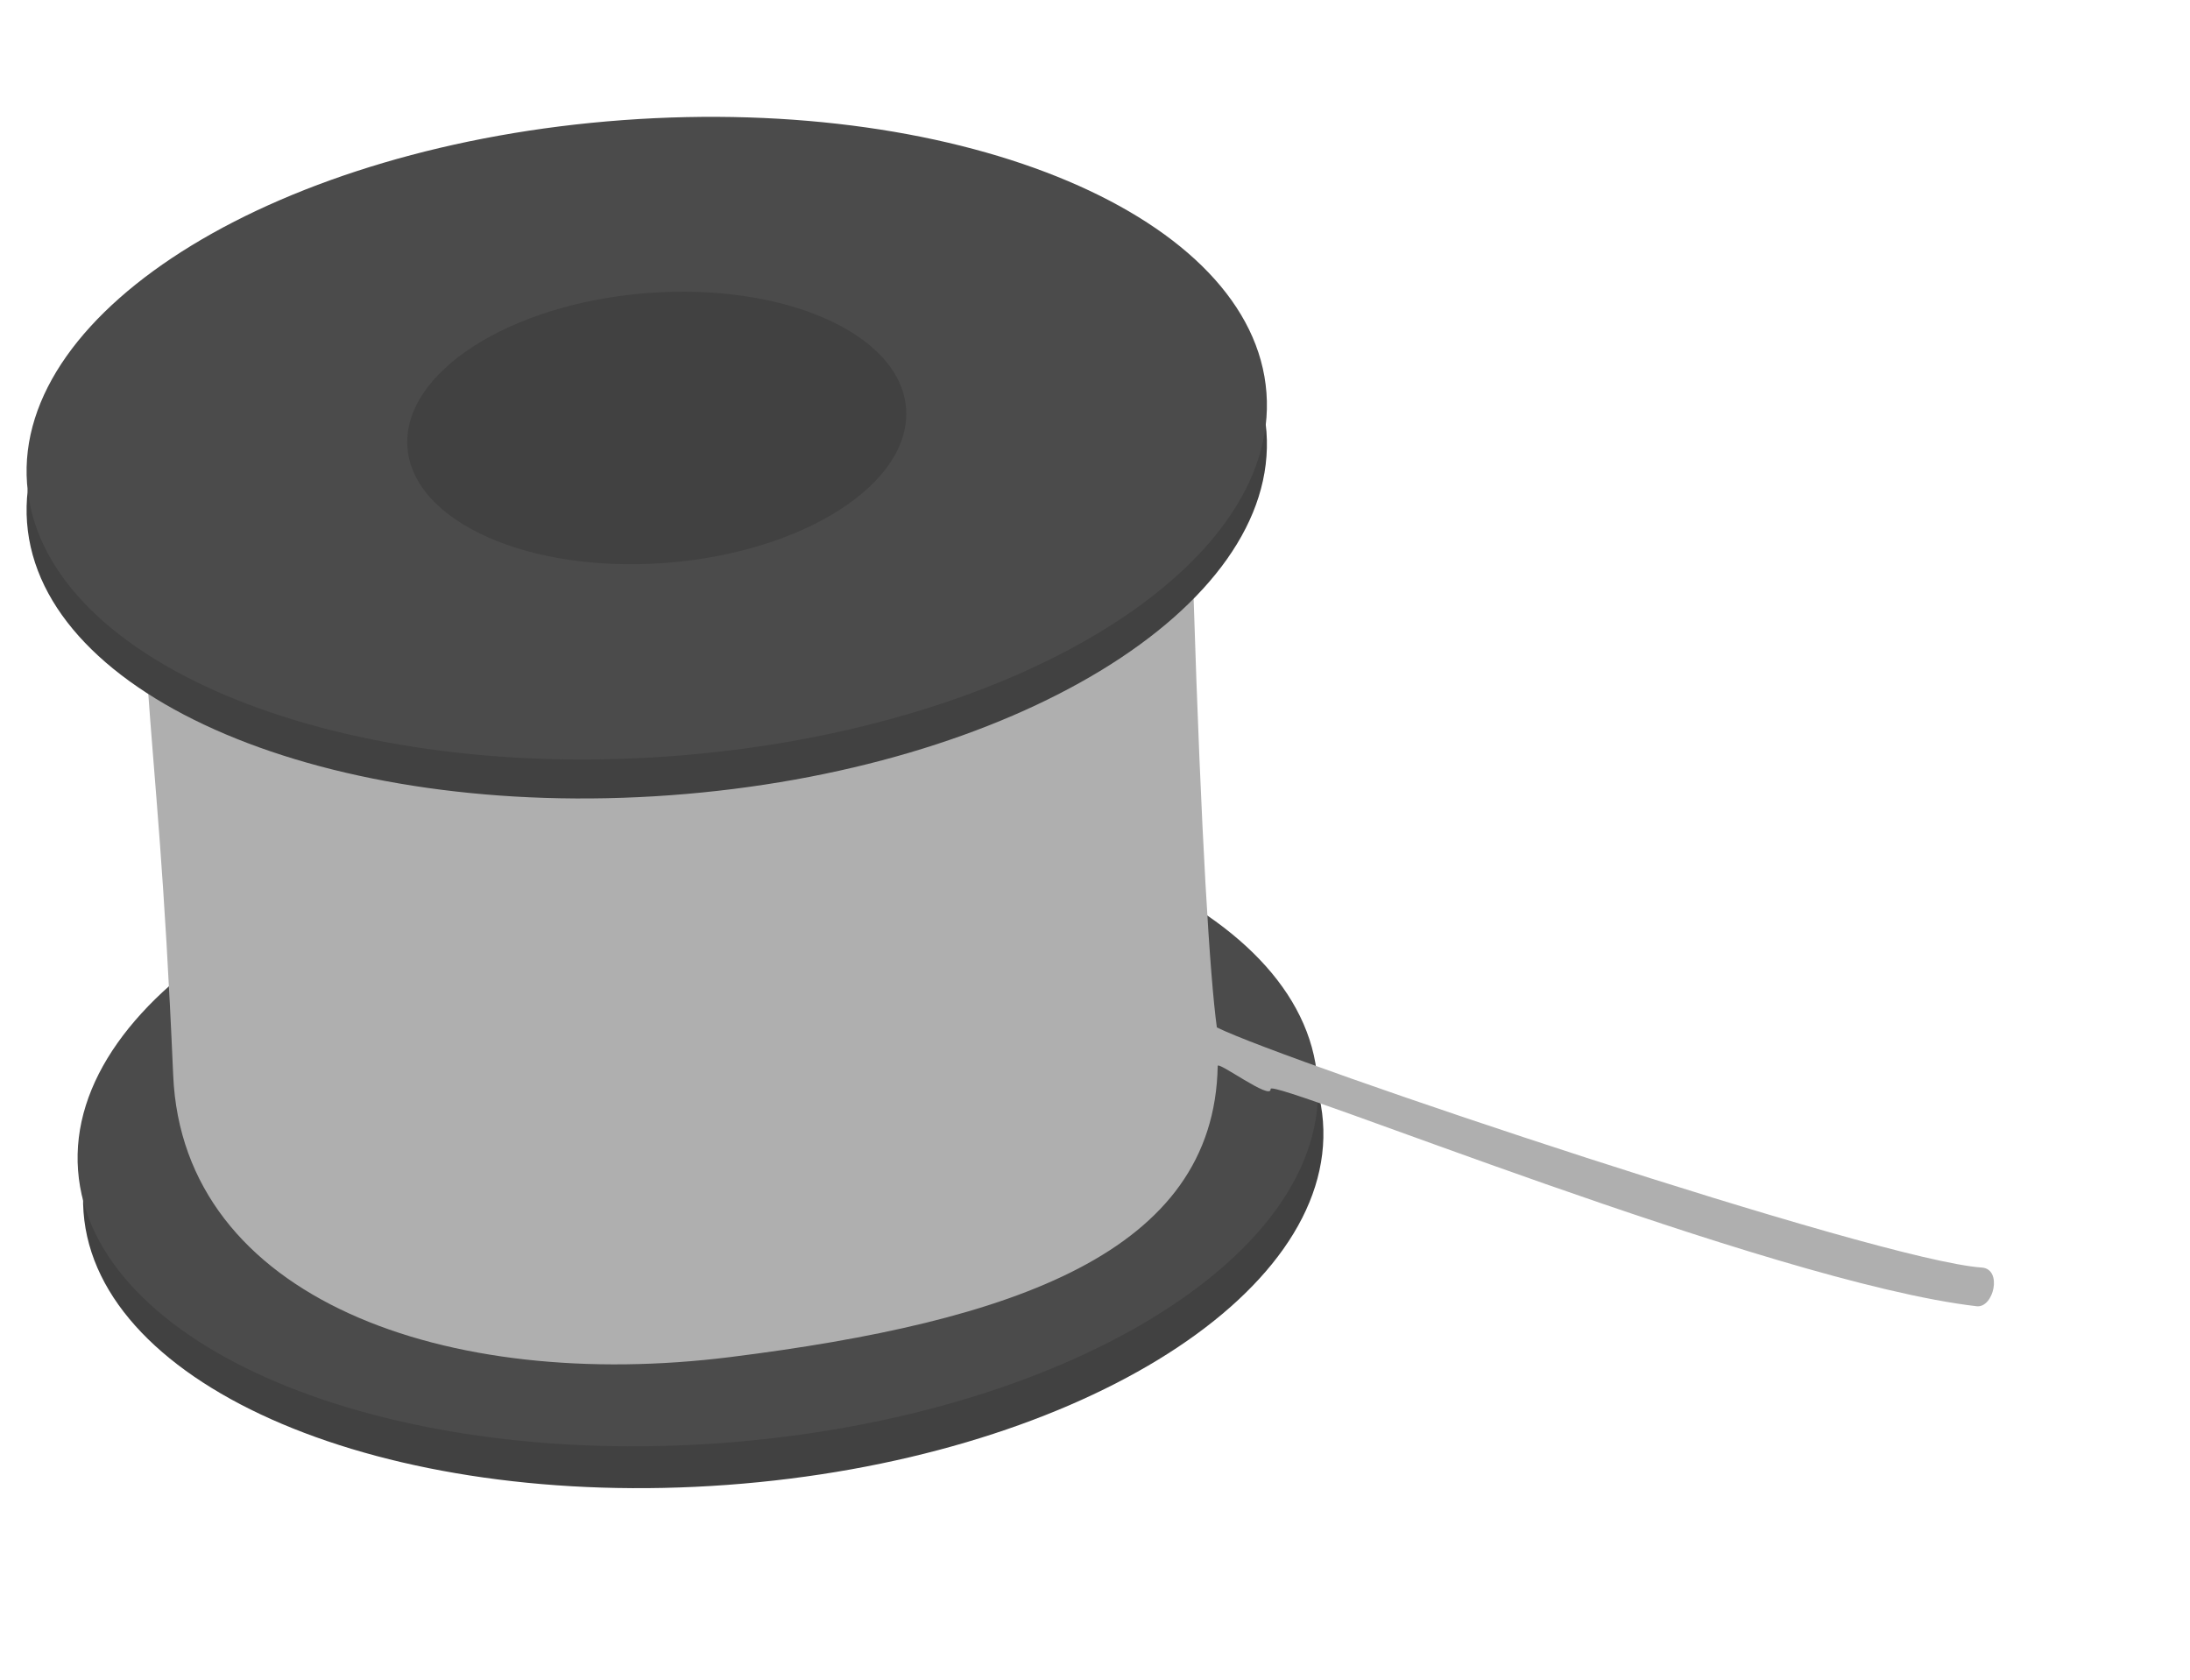
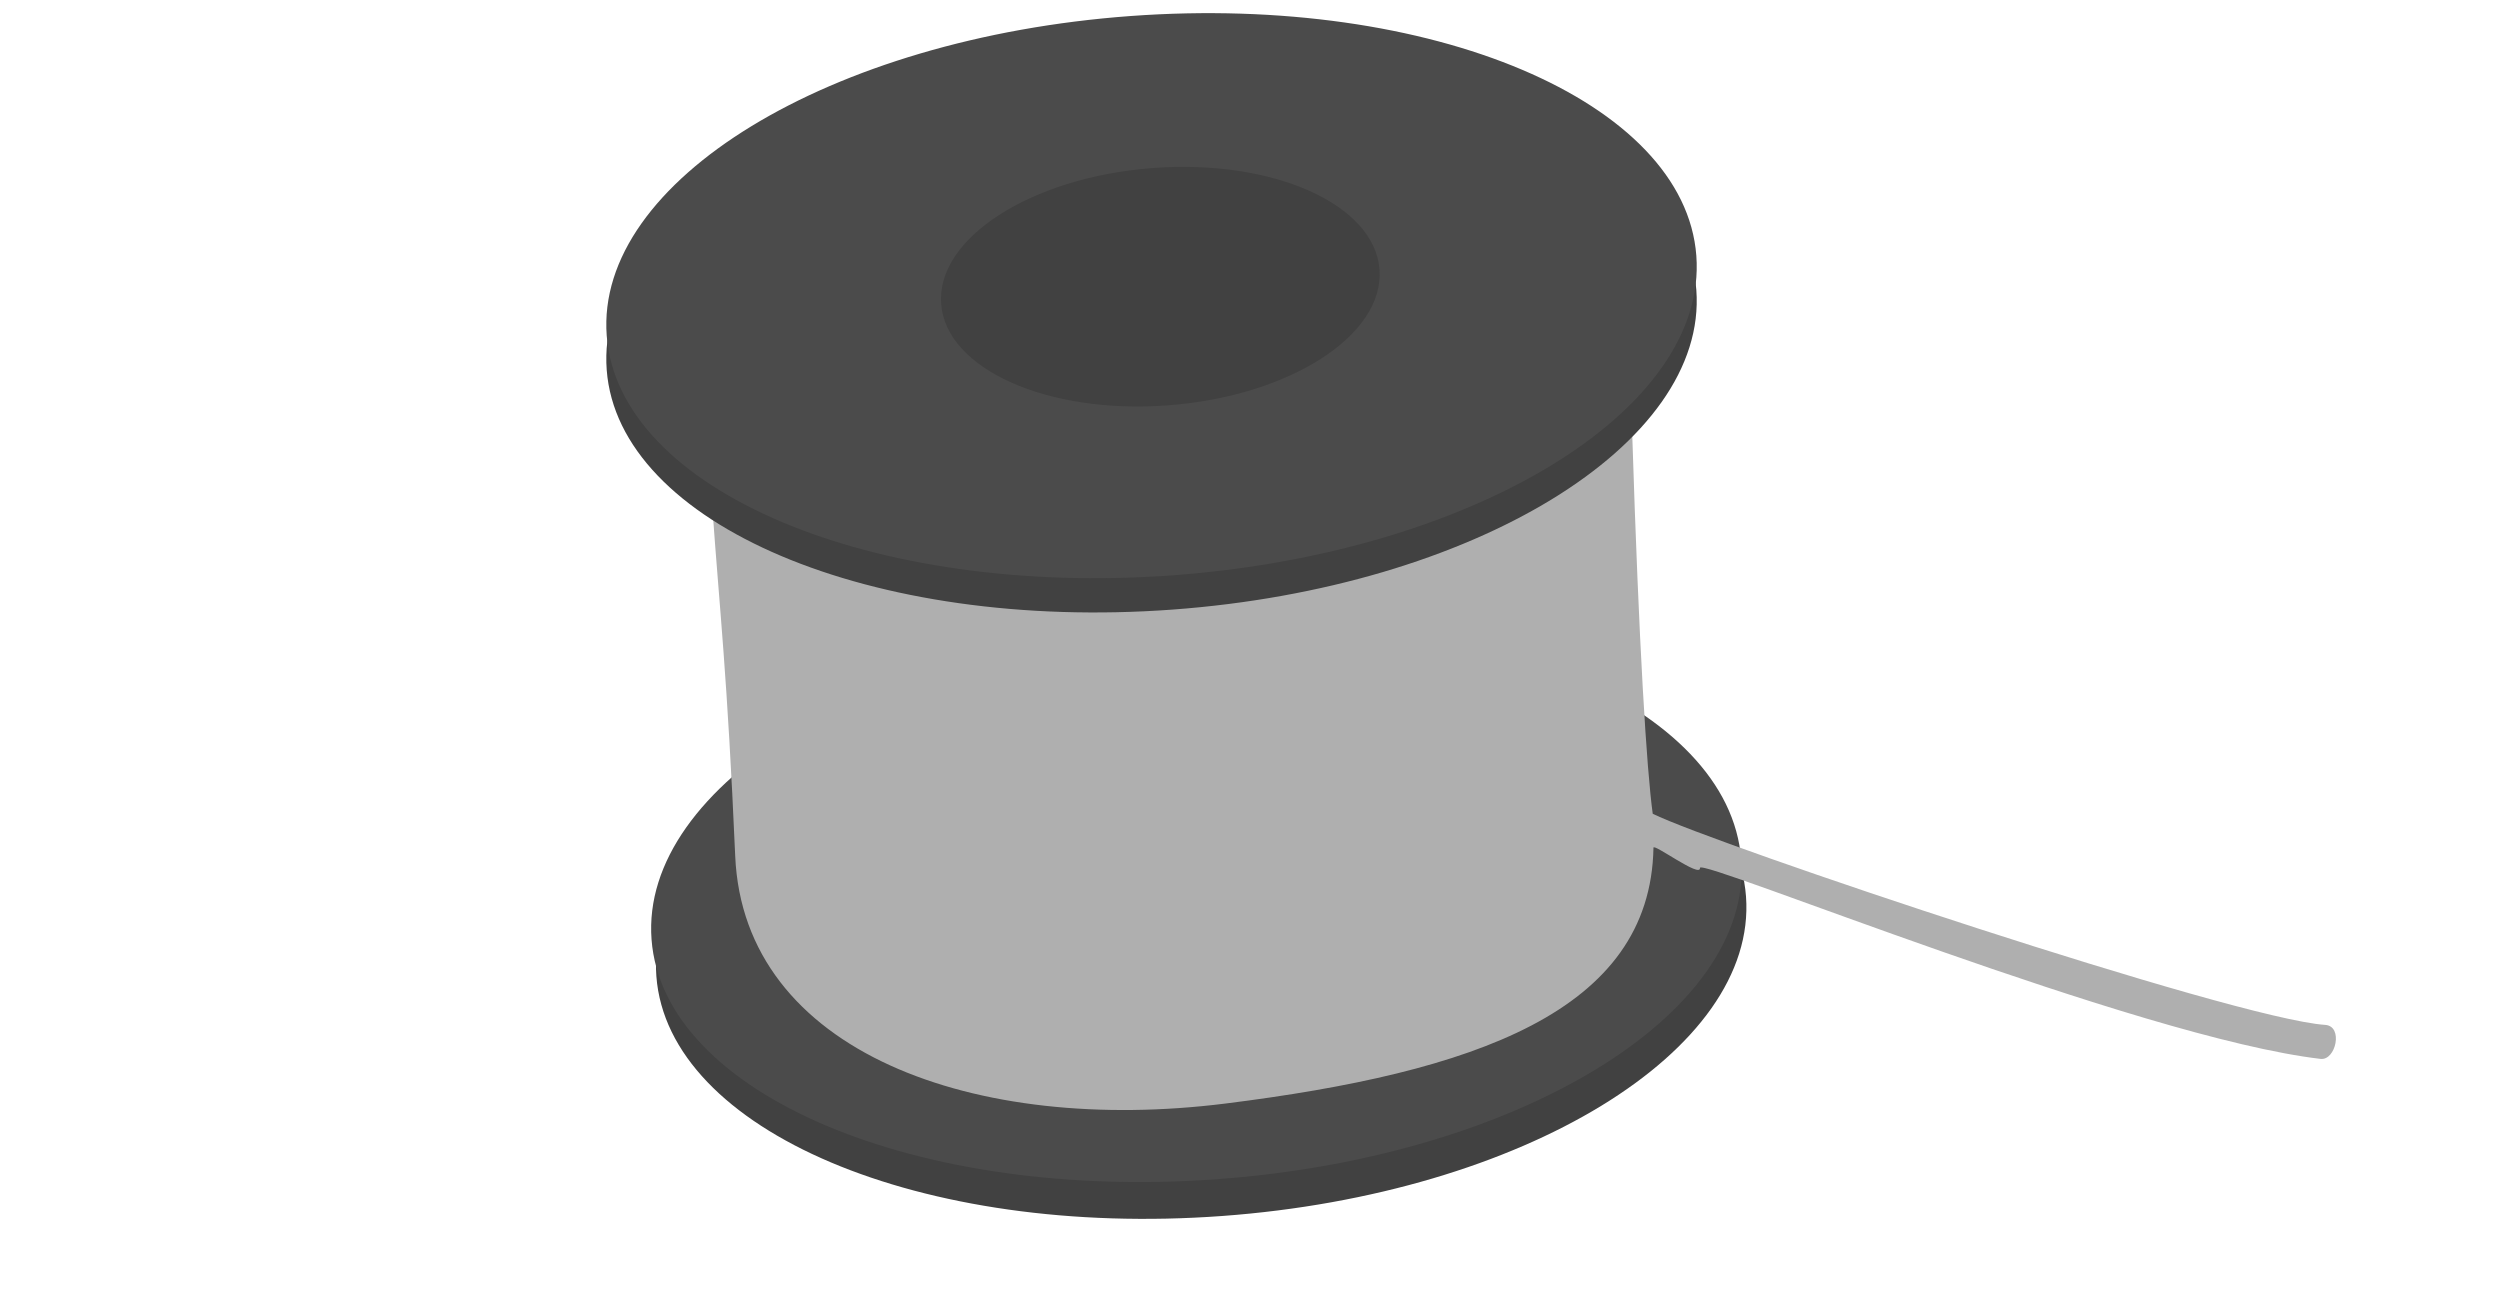
- <svg xmlns="http://www.w3.org/2000/svg" width="173.28pt" height="132.89pt" id="svg2" version="1.0">
+ <svg xmlns="http://www.w3.org/2000/svg" width="225pt" height="117.89pt" id="svg2" version="1.0">
  <defs id="defs4" />
-   <g id="layer3" transform="translate(0,-157.5014)">
-     <ellipse style="opacity:1;fill:#414141;fill-opacity:1;fill-rule:nonzero;stroke:none;stroke-width:1.1;stroke-linecap:round;stroke-linejoin:round;stroke-miterlimit:4;stroke-dasharray:none;stroke-dashoffset:0.961;stroke-opacity:1" id="path3993" transform="matrix(0.9973242,-0.0731055,0.0746301,0.9972113,0,0)" cx="53.042" cy="285.286" rx="65.553" ry="33.652" />
-     <ellipse transform="matrix(0.9973242,-0.0731055,0.0746301,0.9972113,0,0)" id="path2240" style="opacity:1;fill:#4b4b4b;fill-opacity:1;fill-rule:nonzero;stroke:none;stroke-width:1.1;stroke-linecap:round;stroke-linejoin:round;stroke-miterlimit:4;stroke-dasharray:none;stroke-dashoffset:0.961;stroke-opacity:1" cx="52.794" cy="280.838" rx="65.553" ry="33.652" />
-   </g>
-   <g id="layer4" transform="translate(0,-157.5014)">
-     <path style="fill:#afafaf;fill-opacity:1;fill-rule:nonzero;stroke:none;stroke-width:1.1;stroke-linecap:round;stroke-linejoin:round;stroke-miterlimit:4;stroke-dashoffset:0.961;stroke-opacity:1" d="m 128.464,269.987 c -0.359,19.668 -21.534,26.954 -51.407,30.695 -29.873,3.741 -57.776,-6.082 -58.785,-29.73 -0.943,-21.642 -1.876,-29.591 -2.738,-41.719 21.739,9.39 62.365,22.141 110.379,-8.946 0.809,25.657 1.741,40.396 2.463,45.616 7.332,3.637 69.784,24.605 80.697,25.335 2.206,0.148 1.269,4.294 -0.548,4.082 -21.88,-2.551 -74.592,-24.209 -74.48,-22.921 0.112,1.289 -5.661,-3.043 -5.58,-2.413 z" id="path2242" />
-   </g>
-   <g id="layer1" transform="translate(0,-157.5014)">
-     <ellipse transform="matrix(0.9973242,-0.0731055,0.0746301,0.9972113,0,0)" id="path3118" style="opacity:1;fill:#414141;fill-opacity:1;fill-rule:nonzero;stroke:none;stroke-width:1.1;stroke-linecap:round;stroke-linejoin:round;stroke-miterlimit:4;stroke-dasharray:none;stroke-dashoffset:0.961;stroke-opacity:1" cx="52.529" cy="212.277" rx="65.553" ry="33.652" />
-     <ellipse style="opacity:1;fill:#4b4b4b;fill-opacity:1;fill-rule:nonzero;stroke:none;stroke-width:1.1;stroke-linecap:round;stroke-linejoin:round;stroke-miterlimit:4;stroke-dasharray:none;stroke-dashoffset:0.961;stroke-opacity:1" id="path1365" transform="matrix(0.9973242,-0.0731055,0.0746301,0.9972113,0,0)" cx="52.836" cy="208.175" rx="65.553" ry="33.652" />
-     <ellipse transform="matrix(0.997028,-0.0770401,0.07081733,0.9974893,0,0)" id="path13622" style="opacity:1;fill:#414141;fill-opacity:1;fill-rule:nonzero;stroke:none;stroke-width:1.1;stroke-linecap:round;stroke-linejoin:round;stroke-miterlimit:4;stroke-dasharray:none;stroke-dashoffset:0.961;stroke-opacity:1" cx="54.763" cy="207.394" rx="26.381" ry="14.268" />
+   <g id="layer3" transform="translate(0,-176.2515)" />
+   <g id="layer4" transform="translate(0,-176.2515)" />
+   <g id="layer1" transform="translate(0,-176.2515)">
+     <g id="g4247" transform="translate(69.95175,8)">
+       <ellipse ry="33.652" rx="65.553" cy="285.286" cx="53.042" transform="matrix(0.9973242,-0.0731055,0.0746301,0.9972113,0,0)" id="path3993" style="opacity:1;fill:#414141;fill-opacity:1;fill-rule:nonzero;stroke:none;stroke-width:1.1;stroke-linecap:round;stroke-linejoin:round;stroke-miterlimit:4;stroke-dasharray:none;stroke-dashoffset:0.961;stroke-opacity:1" />
+       <ellipse ry="33.652" rx="65.553" cy="280.838" cx="52.794" style="opacity:1;fill:#4b4b4b;fill-opacity:1;fill-rule:nonzero;stroke:none;stroke-width:1.1;stroke-linecap:round;stroke-linejoin:round;stroke-miterlimit:4;stroke-dasharray:none;stroke-dashoffset:0.961;stroke-opacity:1" id="path2240" transform="matrix(0.9973242,-0.0731055,0.0746301,0.9972113,0,0)" />
+       <path id="path2242" d="m 128.464,269.987 c -0.359,19.668 -21.534,26.954 -51.407,30.695 -29.873,3.741 -57.776,-6.082 -58.785,-29.73 -0.943,-21.642 -1.876,-29.591 -2.738,-41.719 21.739,9.39 62.365,22.141 110.379,-8.946 0.809,25.657 1.741,40.396 2.463,45.616 7.332,3.637 69.784,24.605 80.697,25.335 2.206,0.148 1.269,4.294 -0.548,4.082 -21.88,-2.551 -74.592,-24.209 -74.48,-22.921 0.112,1.289 -5.661,-3.043 -5.58,-2.413 z" style="fill:#afafaf;fill-opacity:1;fill-rule:nonzero;stroke:none;stroke-width:1.1;stroke-linecap:round;stroke-linejoin:round;stroke-miterlimit:4;stroke-dashoffset:0.961;stroke-opacity:1" />
+       <ellipse ry="33.652" rx="65.553" cy="212.277" cx="52.529" style="opacity:1;fill:#414141;fill-opacity:1;fill-rule:nonzero;stroke:none;stroke-width:1.1;stroke-linecap:round;stroke-linejoin:round;stroke-miterlimit:4;stroke-dasharray:none;stroke-dashoffset:0.961;stroke-opacity:1" id="path3118" transform="matrix(0.9973242,-0.0731055,0.0746301,0.9972113,0,0)" />
+       <ellipse ry="33.652" rx="65.553" cy="208.175" cx="52.836" transform="matrix(0.9973242,-0.0731055,0.0746301,0.9972113,0,0)" id="path1365" style="opacity:1;fill:#4b4b4b;fill-opacity:1;fill-rule:nonzero;stroke:none;stroke-width:1.1;stroke-linecap:round;stroke-linejoin:round;stroke-miterlimit:4;stroke-dasharray:none;stroke-dashoffset:0.961;stroke-opacity:1" />
+       <ellipse ry="14.268" rx="26.381" cy="207.394" cx="54.763" style="opacity:1;fill:#414141;fill-opacity:1;fill-rule:nonzero;stroke:none;stroke-width:1.1;stroke-linecap:round;stroke-linejoin:round;stroke-miterlimit:4;stroke-dasharray:none;stroke-dashoffset:0.961;stroke-opacity:1" id="path13622" transform="matrix(0.997028,-0.0770401,0.07081733,0.9974893,0,0)" />
+     </g>
  </g>
</svg>
